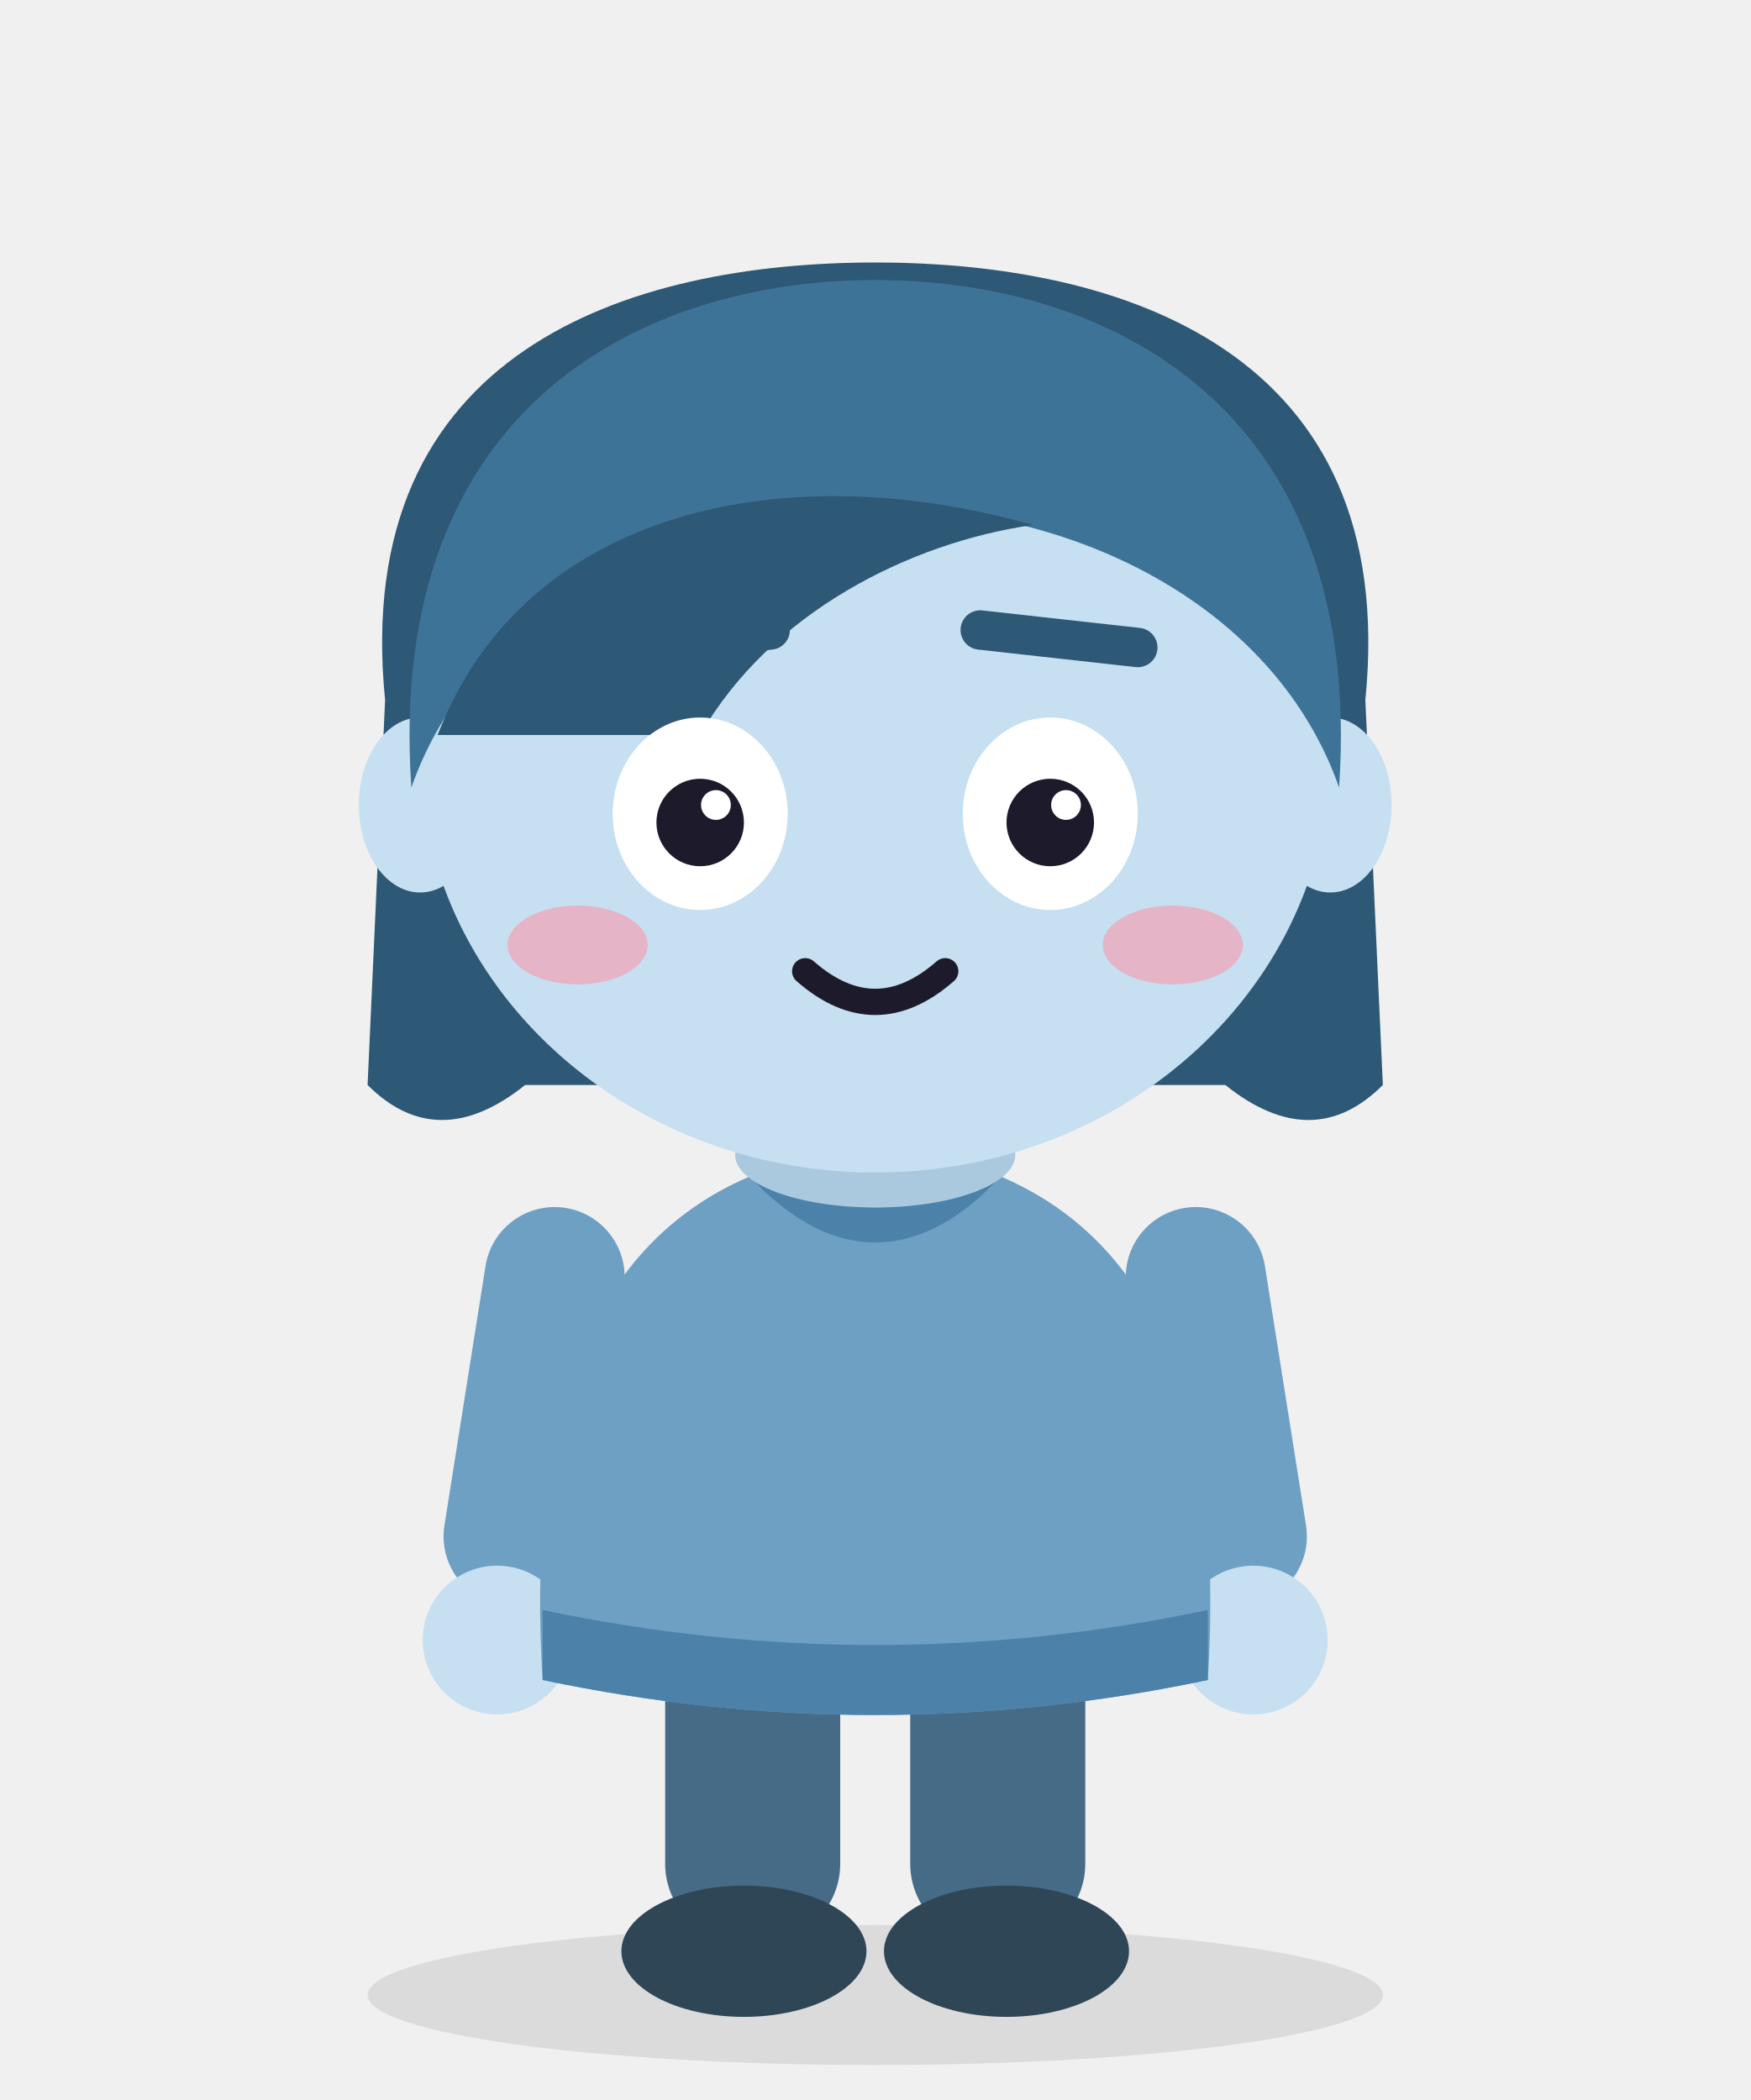
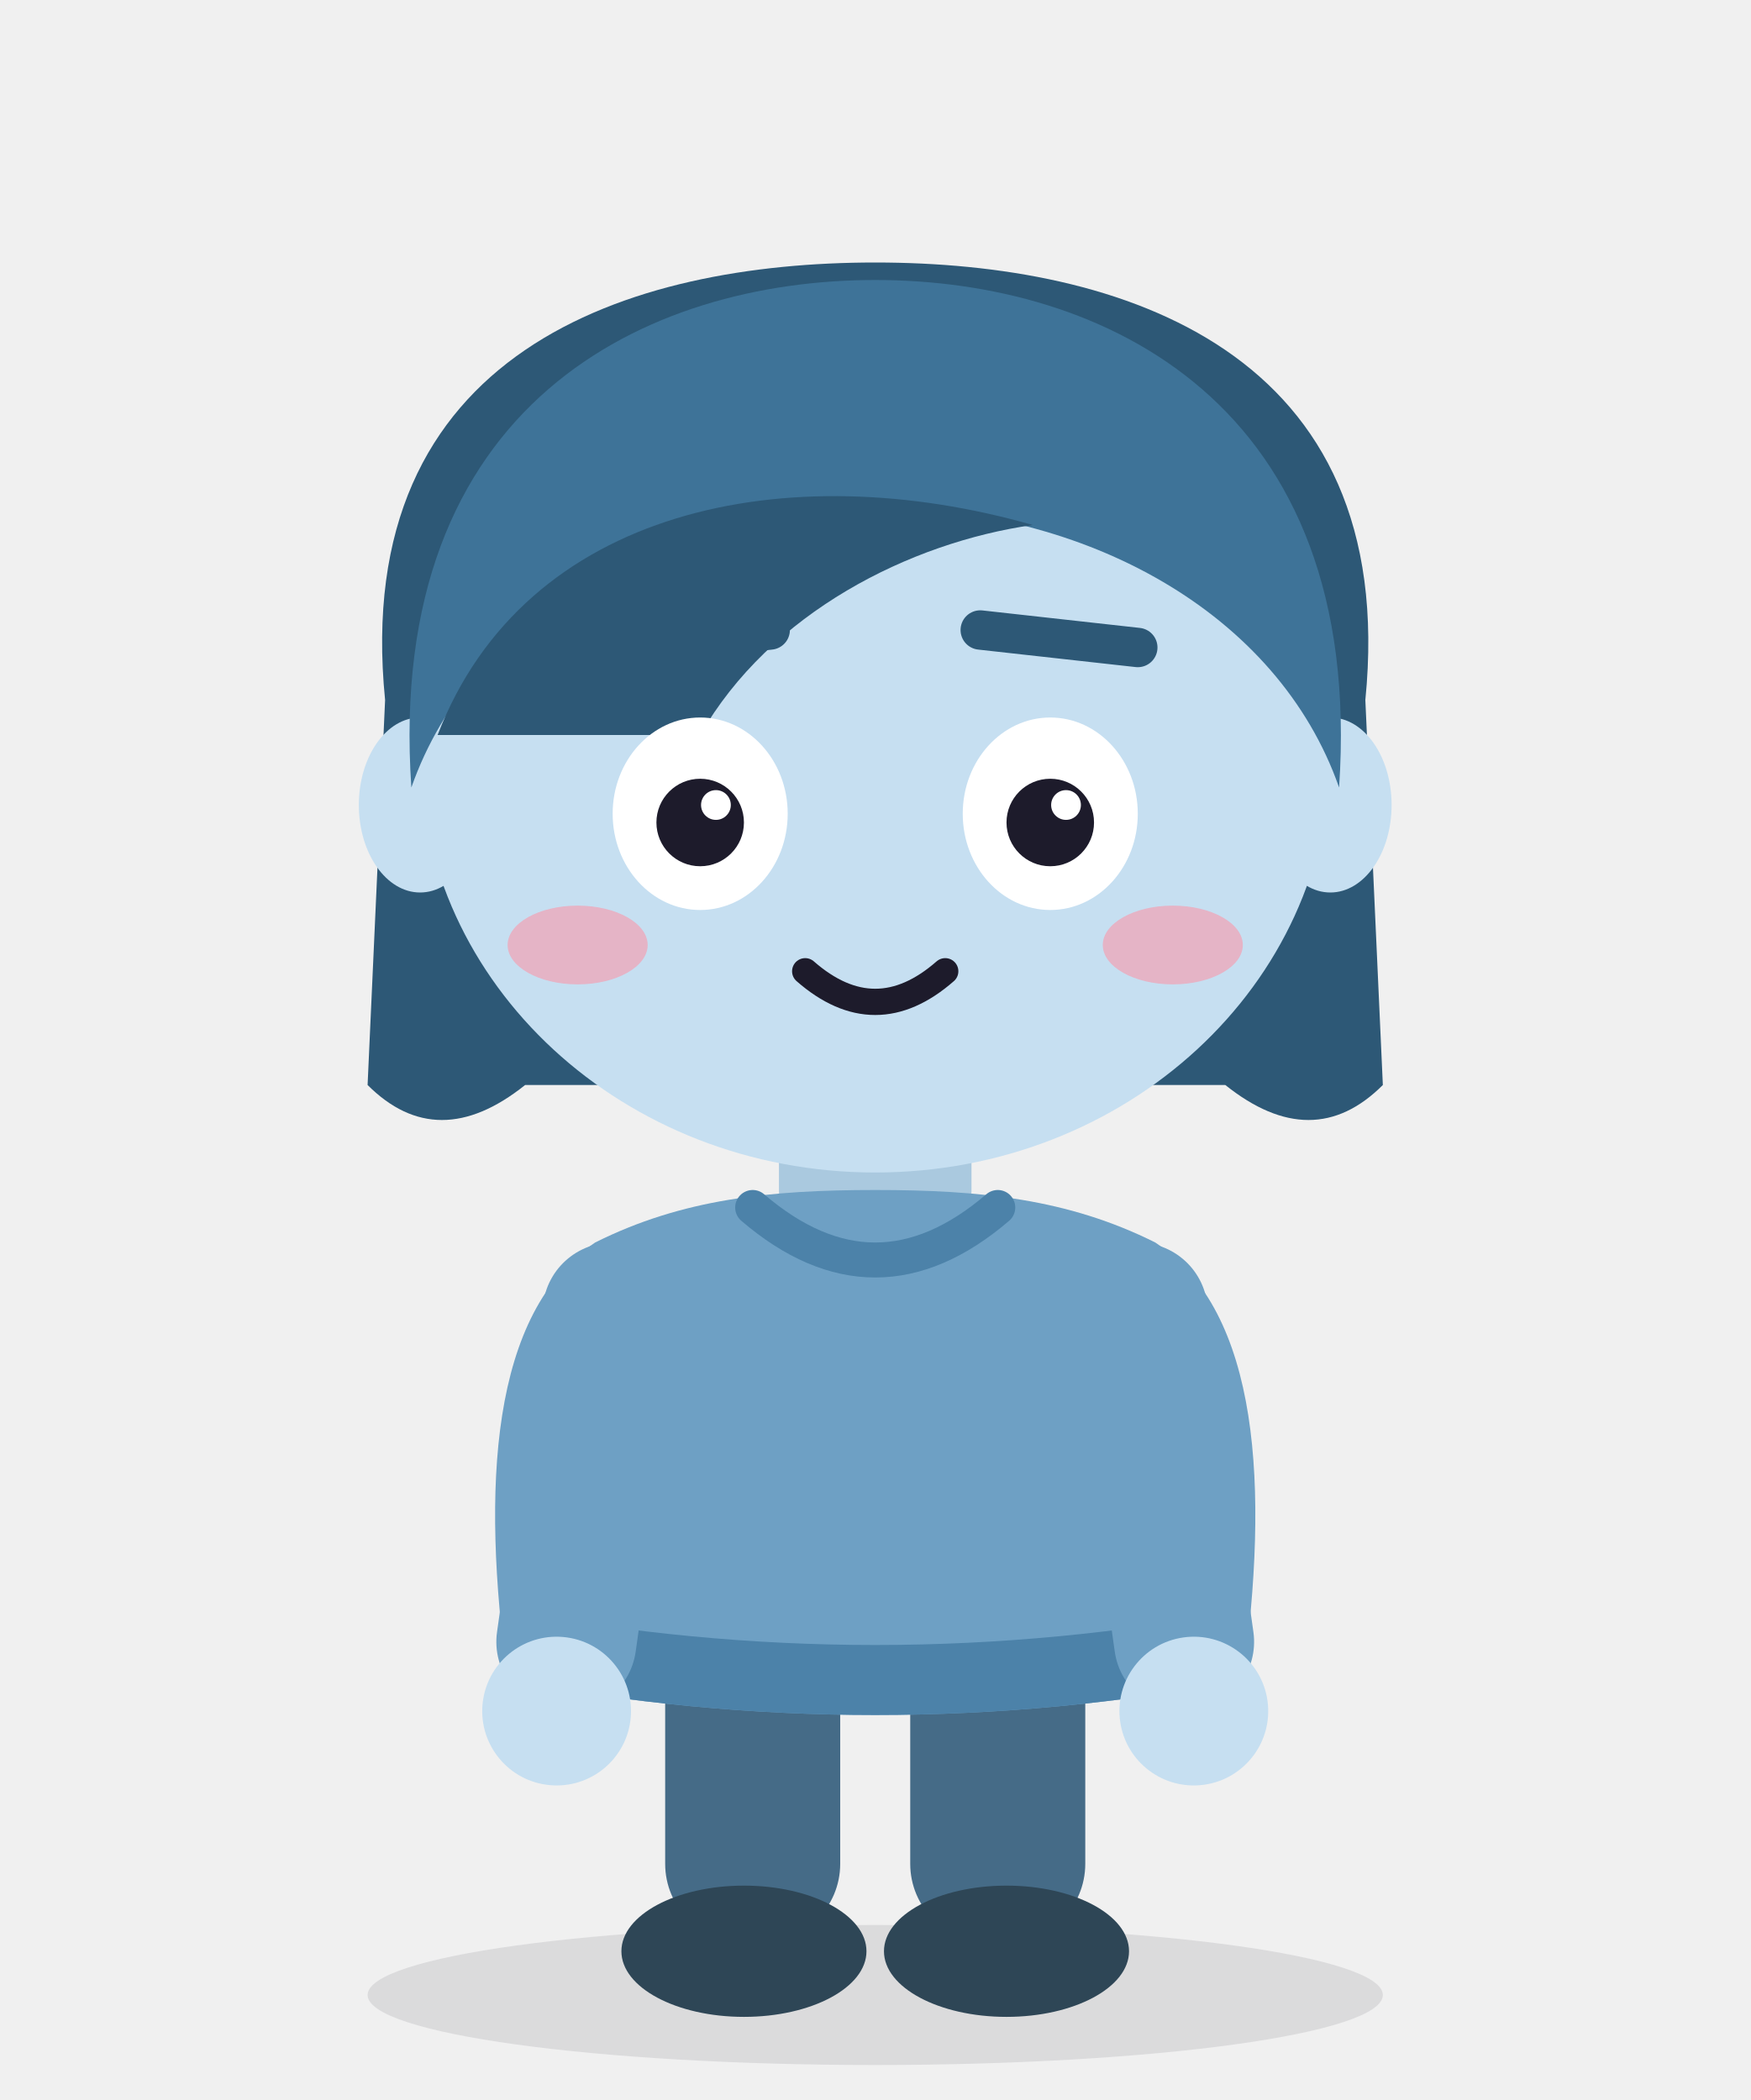
<svg xmlns="http://www.w3.org/2000/svg" viewBox="0 0 200 240" width="200" height="240" role="img" aria-label="Giulia, listening">
  <ellipse cx="100" cy="228" rx="58" ry="8" fill="#1d1b2b" opacity="0.10" />
-   <g transform="rotate(9 64 142)">
-     <rect x="56" y="138" width="16" height="46" rx="8" fill="#6ea0c4" />
-     <circle cx="64" cy="188" r="8.5" fill="#c6dff1" />
-   </g>
-   <g transform="rotate(-9 136 142)">
-     <rect x="128" y="138" width="16" height="46" rx="8" fill="#6ea0c4" />
-     <circle cx="136" cy="188" r="8.5" fill="#c6dff1" />
-   </g>
  <rect x="76" y="184" width="20" height="38" rx="9" fill="#456b87" />
  <rect x="104" y="184" width="20" height="38" rx="9" fill="#456b87" />
  <ellipse cx="85" cy="223" rx="14" ry="7.5" fill="#2e4656" />
  <ellipse cx="115" cy="223" rx="14" ry="7.5" fill="#2e4656" />
-   <path d="M62,192 C60,160 68,134 100,131 C132,134 140,160 138,192 Q100,200 62,192 Z" fill="#6ea0c4" />
-   <path d="M62,192 Q100,200 138,192 L138,184 Q100,192 62,184 Z" fill="#4c82a9" />
-   <path d="M88,134 Q100,146 112,134" fill="none" stroke="#4c82a9" stroke-width="4" stroke-linecap="round" />
+   <rect x="89" y="116" width="22" height="30" rx="10" fill="#aac9df" />
+   <path d="M58,192 C55,170 56,150 68,142 C78,137 88,136 100,136 C112,136 122,137 132,142 C144,150 145,170 142,192 Q100,200 58,192 Z" fill="#6ea0c4" />
+   <path d="M58,192 Q100,200 142,192 L142,184 Q100,192 58,184 Z" fill="#4c82a9" />
+   <path d="M86,138 Q100,150 114,138" fill="none" stroke="#4c82a9" stroke-width="4" stroke-linecap="round" />
+   <g transform="rotate(8 70 150)">
+     <rect x="62" y="142" width="16" height="54" rx="8" fill="#6ea0c4" />
+     <circle cx="70" cy="196" r="8.5" fill="#c6dff1" />
+   </g>
+   <g transform="rotate(-8 130 150)">
+     <rect x="122" y="142" width="16" height="54" rx="8" fill="#6ea0c4" />
+     <circle cx="130" cy="196" r="8.5" fill="#c6dff1" />
+   </g>
  <g transform="rotate(0 100 132)">
    <path d="M44,80 C40,40 72,30 100,30 C128,30 160,40 156,80 L158,124 Q150,132 140,124 L60,124 Q50,132 42,124 Z" fill="#2d5876" />
-     <ellipse cx="100" cy="132" rx="16" ry="6" fill="#aac9df" />
    <ellipse cx="100" cy="86" rx="52" ry="48" fill="#c6dff1" />
    <ellipse cx="48" cy="92" rx="7" ry="10" fill="#c6dff1" />
    <ellipse cx="152" cy="92" rx="7" ry="10" fill="#c6dff1" />
    <path d="M47,90 C44,46 74,32 100,32 C126,32 156,46 153,90 C146,70 124,58 100,58 C76,58 54,70 47,90 Z" fill="#3e7398" />
    <path d="M50,84 C60,58 90,52 118,60 C104,62 88,70 80,84 Z" fill="#2d5876" />
    <ellipse cx="80" cy="93" rx="10" ry="11" fill="#ffffff" />
    <circle cx="80" cy="94" r="5" fill="#1d1b2b" />
    <circle cx="81.8" cy="92" r="1.7" fill="#ffffff" />
    <ellipse cx="120" cy="93" rx="10" ry="11" fill="#ffffff" />
    <circle cx="120" cy="94" r="5" fill="#1d1b2b" />
    <circle cx="121.8" cy="92" r="1.7" fill="#ffffff" />
    <path d="M70,74 L88,72" stroke="#2d5876" stroke-width="4.5" stroke-linecap="round" />
    <path d="M112,72 L130,74" stroke="#2d5876" stroke-width="4.5" stroke-linecap="round" />
    <path d="M92,111 Q100,118 108,111" fill="none" stroke="#1d1b2b" stroke-width="3" stroke-linecap="round" />
    <ellipse cx="66" cy="108" rx="8" ry="4.5" fill="#ff8fa3" opacity="0.55" />
    <ellipse cx="134" cy="108" rx="8" ry="4.5" fill="#ff8fa3" opacity="0.55" />
  </g>
</svg>
